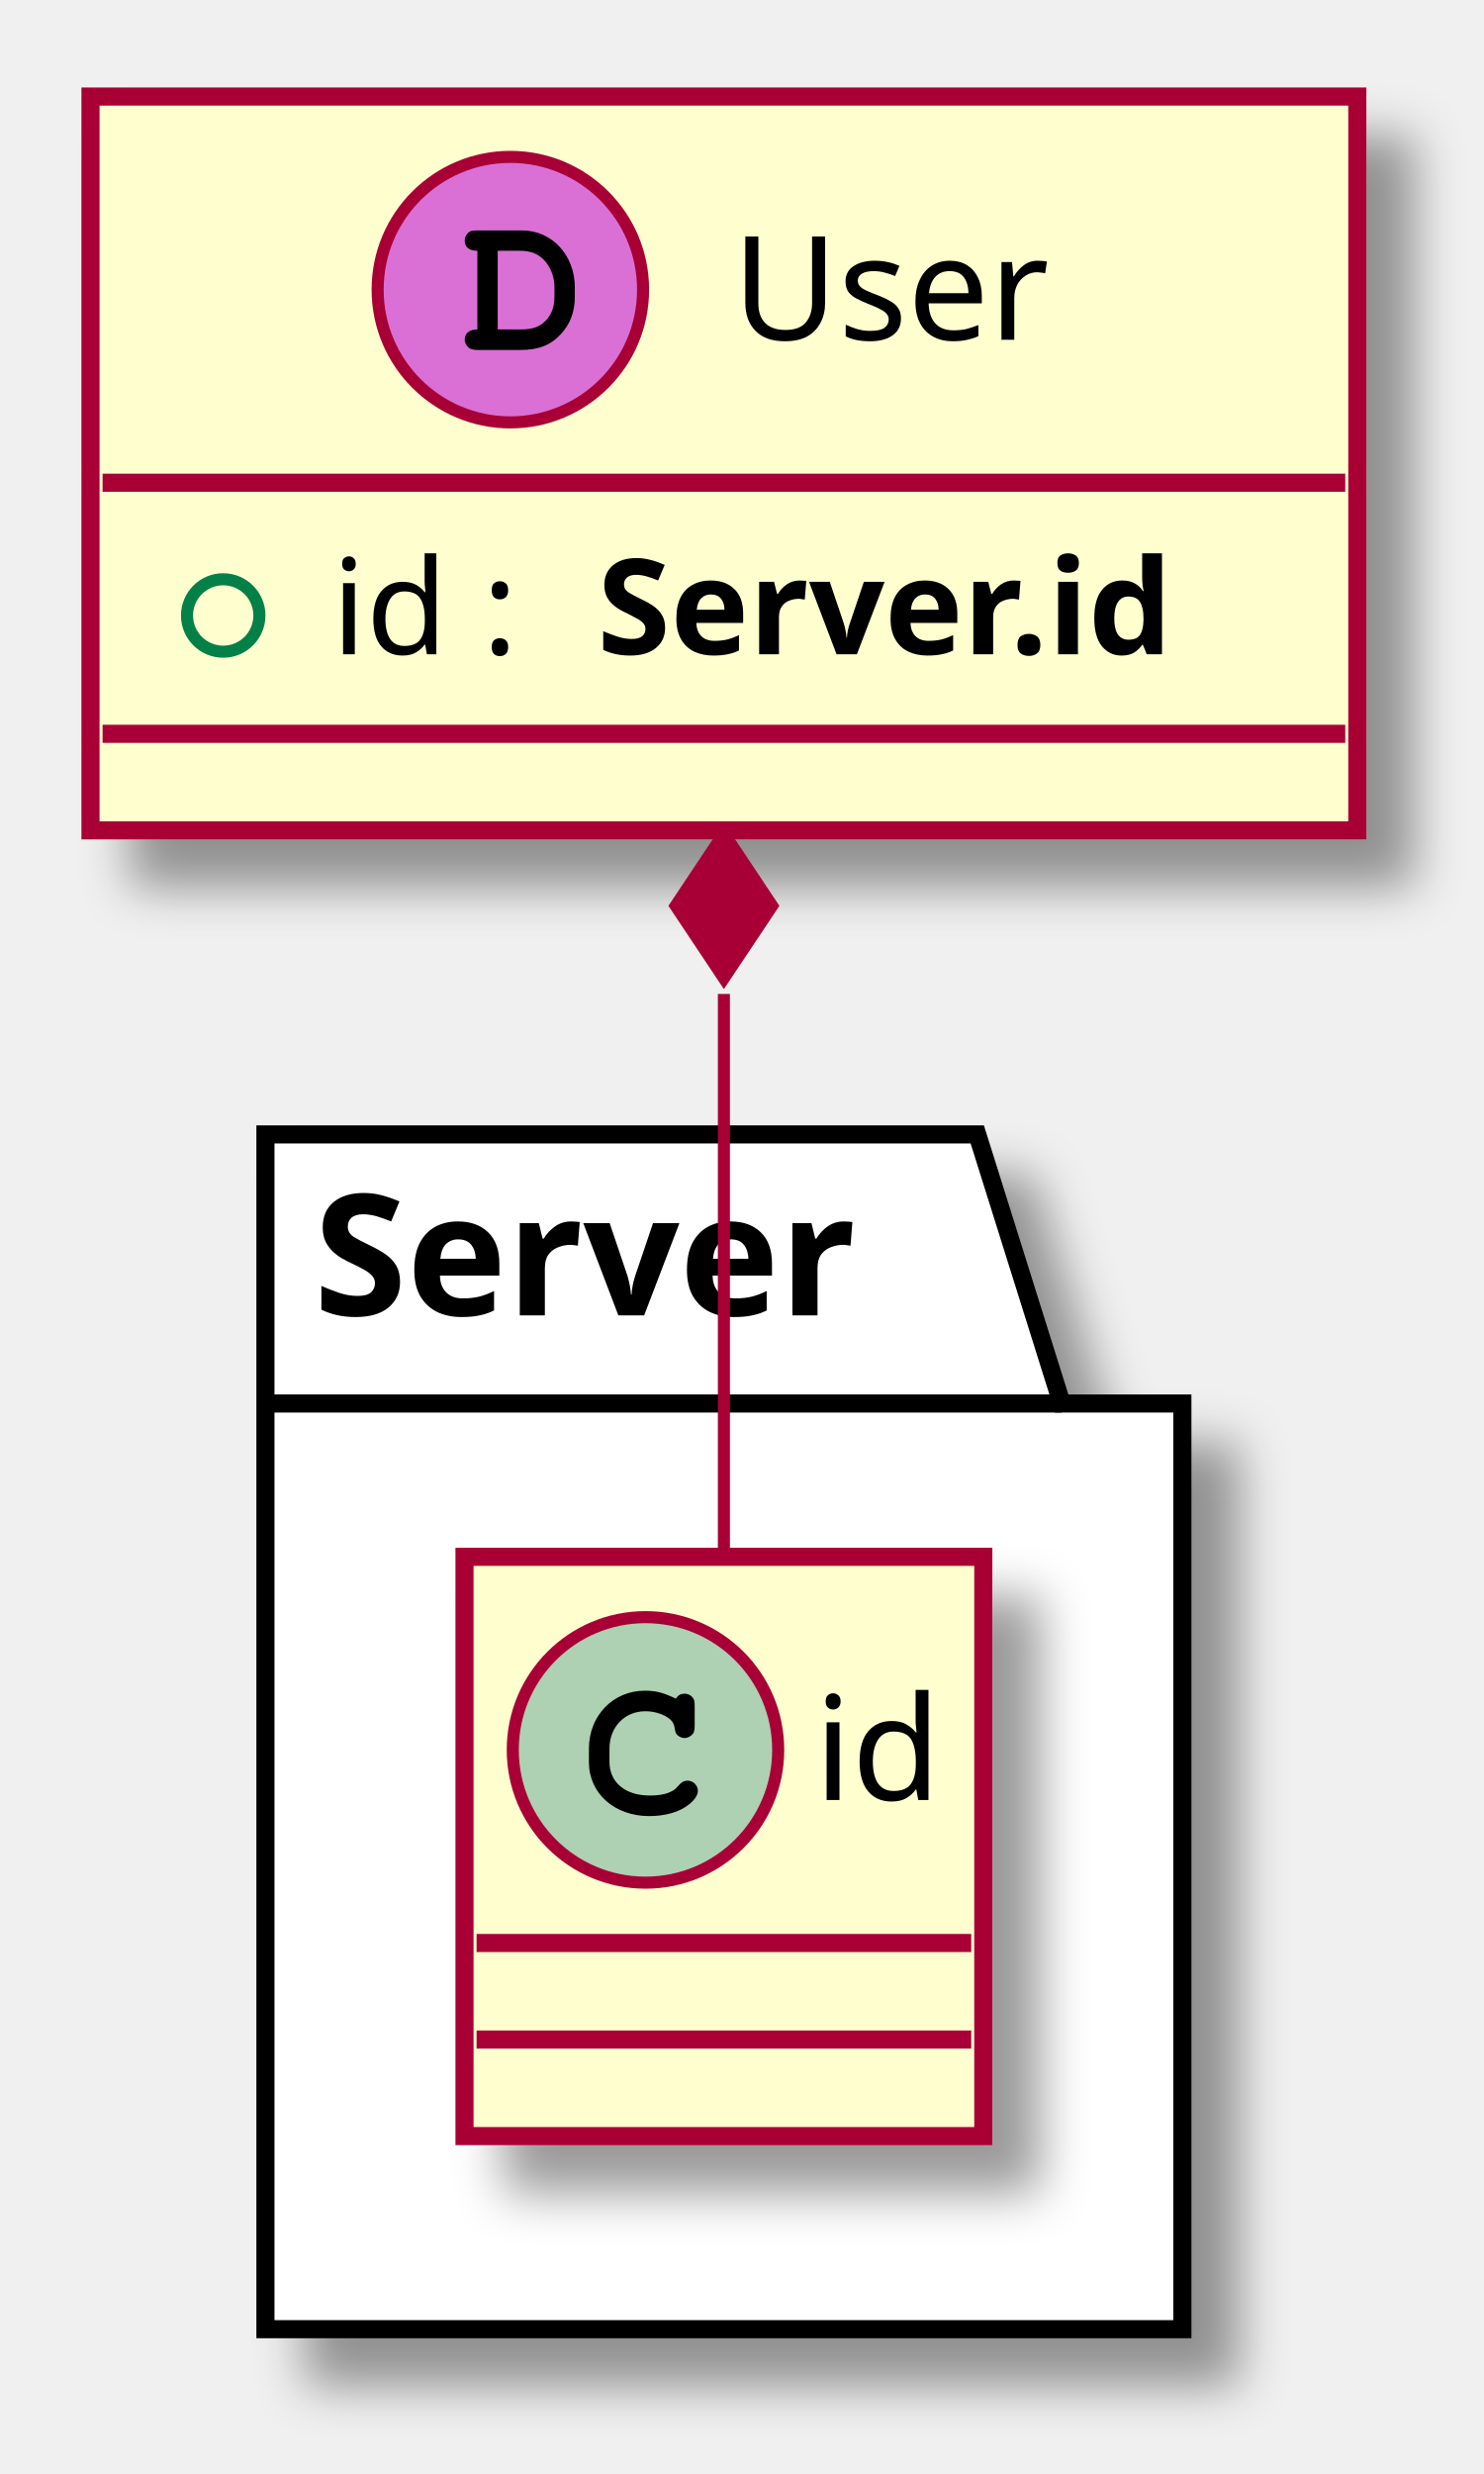
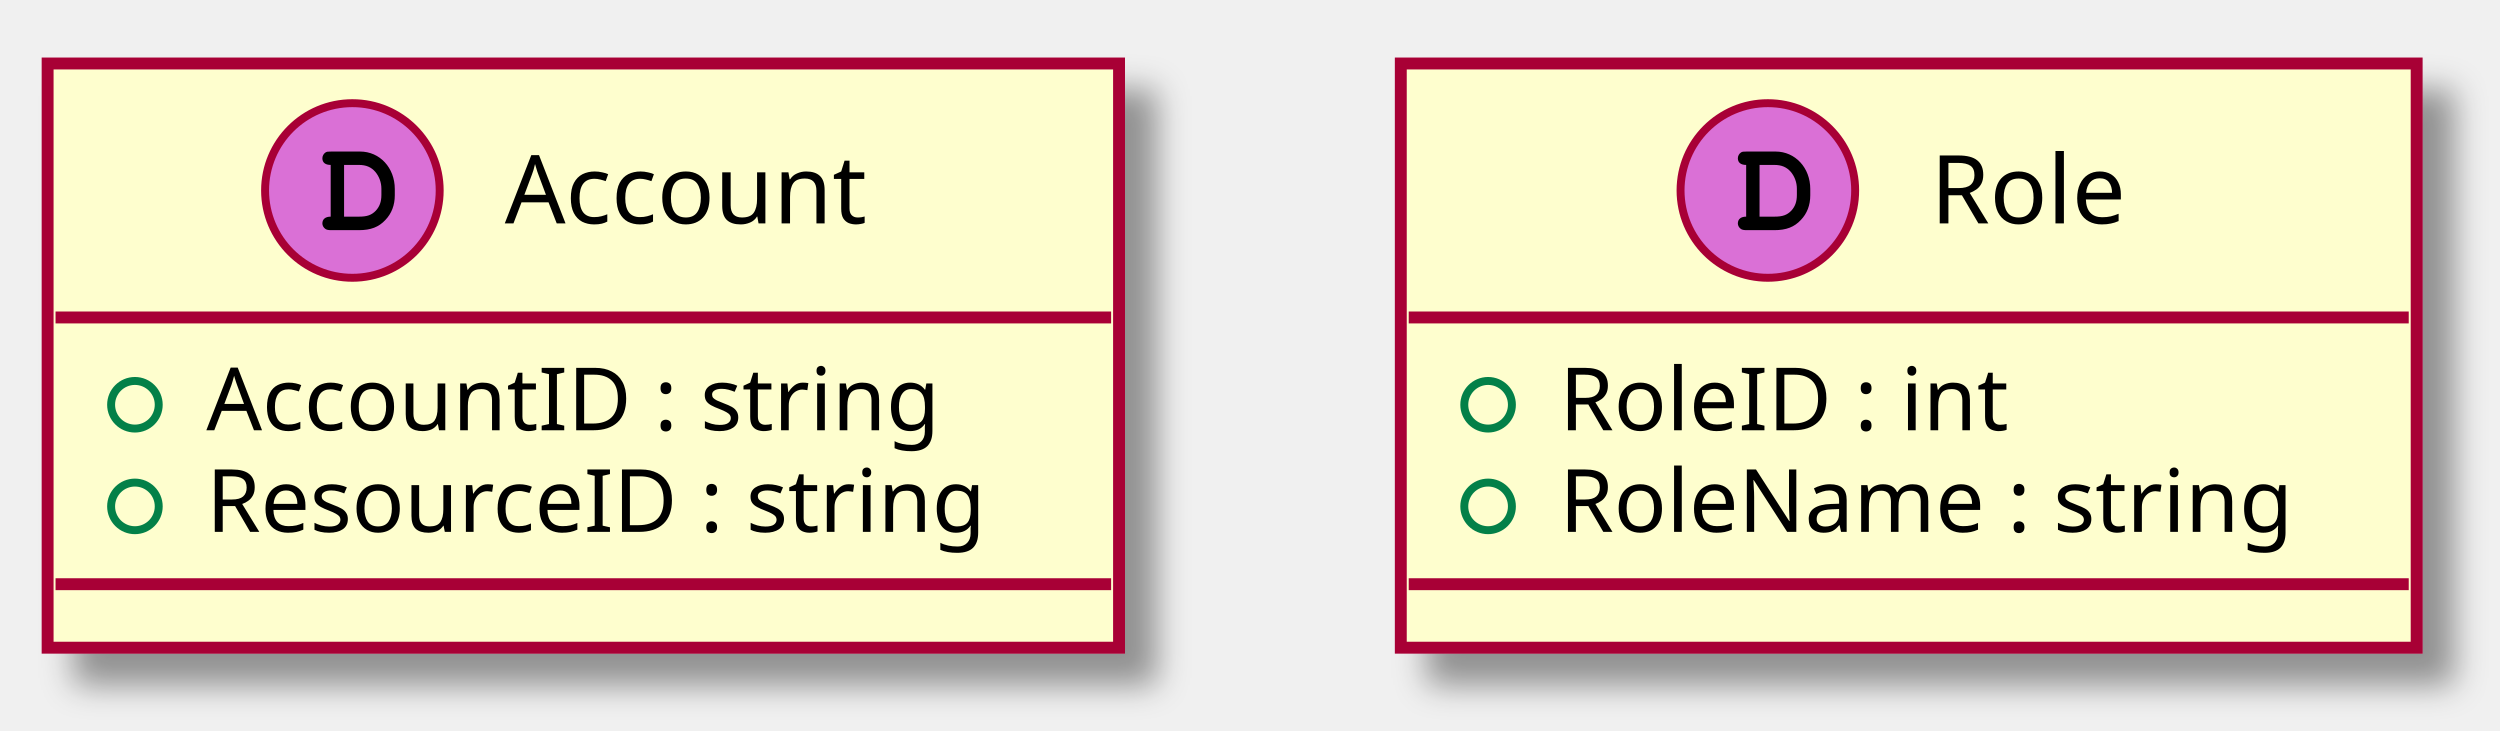
- <svg xmlns="http://www.w3.org/2000/svg" contentScriptType="application/ecmascript" contentStyleType="text/css" height="205px" preserveAspectRatio="none" style="width:123px;height:205px;" version="1.1" viewBox="0 0 123 205" width="123px" zoomAndPan="magnify">
+ <svg xmlns="http://www.w3.org/2000/svg" contentScriptType="application/ecmascript" contentStyleType="text/css" height="92px" preserveAspectRatio="none" style="width:315px;height:92px;" version="1.1" viewBox="0 0 315 92" width="315px" zoomAndPan="magnify">
  <defs>
-     <filter height="300%" id="fxyrrmmyfymf3" width="300%" x="-1" y="-1">
+     <filter height="300%" id="f1ows4wp15qdnm" width="300%" x="-1" y="-1">
      <feGaussianBlur result="blurOut" stdDeviation="2.0" />
      <feColorMatrix in="blurOut" result="blurOut2" type="matrix" values="0 0 0 0 0 0 0 0 0 0 0 0 0 0 0 0 0 0 .4 0" />
      <feOffset dx="4.0" dy="4.0" in="blurOut2" result="blurOut3" />
      <feBlend in="SourceGraphic" in2="blurOut3" mode="normal" />
    </filter>
  </defs>
  <g>
-     <polygon fill="#FFFFFF" filter="url(#fxyrrmmyfymf3)" points="22,94,81,94,88,116.297,98,116.297,98,193,22,193,22,94" style="stroke: #000000; stroke-width: 1.5;" />
-     <line style="stroke: #000000; stroke-width: 1.5;" x1="22" x2="88" y1="116.297" y2="116.297" />
-     <text fill="#000000" font-family="sans-serif" font-size="14" font-weight="bold" lengthAdjust="spacingAndGlyphs" textLength="53" x="26" y="108.995">Server</text>
-     <rect fill="#FEFECE" filter="url(#fxyrrmmyfymf3)" height="48" id="Server.id" style="stroke: #A80036; stroke-width: 1.5;" width="43" x="38.5" y="129" />
-     <ellipse cx="53.5" cy="145" fill="#ADD1B2" rx="11" ry="11" style="stroke: #A80036; stroke-width: 1.0;" />
-     <path d="M55.844,140.672 L56.016,140.75 C56.234,140.438 56.438,140.344 56.734,140.344 C57.031,140.344 57.312,140.484 57.469,140.75 C57.562,140.906 57.578,141.031 57.578,141.469 L57.578,142.891 C57.578,143.312 57.547,143.5 57.438,143.656 C57.266,143.875 57,144.016 56.734,144.016 C56.516,144.016 56.281,143.906 56.141,143.766 C56,143.641 55.969,143.516 55.906,143.109 C55.812,142.703 55.641,142.484 55.156,142.203 C54.688,141.953 54.078,141.797 53.5,141.797 C51.766,141.797 50.516,143.109 50.516,144.891 L50.516,145.984 C50.516,147.688 51.812,148.781 53.859,148.781 C54.625,148.781 55.312,148.656 55.734,148.391 C55.922,148.297 55.922,148.297 56.375,147.812 C56.562,147.625 56.766,147.547 56.984,147.547 C57.453,147.547 57.844,147.938 57.844,148.391 C57.844,148.781 57.516,149.234 56.938,149.641 C56.188,150.188 55.031,150.484 53.812,150.484 C50.922,150.484 48.812,148.594 48.812,146.016 L48.812,144.891 C48.812,142.172 50.812,140.094 53.438,140.094 C54.312,140.094 54.906,140.234 55.844,140.672 Z " />
-     <text fill="#000000" font-family="sans-serif" font-size="12" lengthAdjust="spacingAndGlyphs" textLength="11" x="67.5" y="149.154">id</text>
-     <line style="stroke: #A80036; stroke-width: 1.5;" x1="39.5" x2="80.5" y1="161" y2="161" />
-     <line style="stroke: #A80036; stroke-width: 1.5;" x1="39.5" x2="80.5" y1="169" y2="169" />
-     <rect fill="#FEFECE" filter="url(#fxyrrmmyfymf3)" height="60.805" id="_0" style="stroke: #A80036; stroke-width: 1.5;" width="105" x="7.5" y="8" />
-     <ellipse cx="42.3" cy="24" fill="#DA70D6" rx="11" ry="11" style="stroke: #A80036; stroke-width: 1.0;" />
-     <path d="M39.566,27.297 L39.566,20.781 C38.894,20.781 38.519,20.484 38.519,19.938 C38.519,19.656 38.675,19.359 38.925,19.203 C39.081,19.109 39.206,19.094 39.659,19.094 L43.269,19.094 C45.753,19.094 47.644,21.141 47.644,23.812 L47.644,24.609 C47.644,25.859 47.237,26.906 46.456,27.719 C45.628,28.609 44.612,29 43.128,29 L39.659,29 C39.253,29 39.034,28.953 38.878,28.828 C38.659,28.672 38.519,28.406 38.519,28.156 C38.519,27.609 38.909,27.297 39.566,27.297 Z M41.253,27.297 L43.144,27.297 C44.159,27.297 44.722,27.094 45.253,26.547 C45.722,26.031 45.956,25.438 45.956,24.562 L45.956,23.781 C45.956,22.984 45.675,22.234 45.191,21.656 C44.675,21.062 44.034,20.781 43.128,20.781 L41.253,20.781 Z " />
-     <text fill="#000000" font-family="sans-serif" font-size="12" lengthAdjust="spacingAndGlyphs" textLength="29" x="60.7" y="28.154">User</text>
-     <line style="stroke: #A80036; stroke-width: 1.5;" x1="8.5" x2="111.5" y1="40" y2="40" />
-     <ellipse cx="18.5" cy="51" fill="none" rx="3" ry="3" style="stroke: #038048; stroke-width: 1.0;" />
-     <text fill="#000000" font-family="sans-serif" font-size="11" lengthAdjust="spacingAndGlyphs" textLength="18" x="27.5" y="54.21">id :</text>
-     <text fill="#000000" font-family="sans-serif" font-size="11" font-weight="bold" lengthAdjust="spacingAndGlyphs" textLength="57" x="49.5" y="54.21">Server.id</text>
-     <line style="stroke: #A80036; stroke-width: 1.5;" x1="8.5" x2="111.5" y1="60.805" y2="60.805" />
-     <path d="M60,82.362 C60,98.086 60,115.293 60,128.669 " fill="none" id="_0&lt;-Server.id" style="stroke: #A80036; stroke-width: 1.0;" />
-     <polygon fill="#A80036" points="60,69.058,56,75.058,60,81.058,64,75.058,60,69.058" style="stroke: #A80036; stroke-width: 1.0;" />
-     <text fill="#000000" font-family="sans-serif" font-size="13" lengthAdjust="spacingAndGlyphs" textLength="0" x="59.513" y="117.993" />
+     <rect fill="#FEFECE" filter="url(#f1ows4wp15qdnm)" height="73.609" id="_0" style="stroke: #A80036; stroke-width: 1.5;" width="135" x="6" y="8" />
+     <ellipse cx="44.4" cy="24" fill="#DA70D6" rx="11" ry="11" style="stroke: #A80036; stroke-width: 1.0;" />
+     <path d="M41.666,27.297 L41.666,20.781 C40.994,20.781 40.619,20.484 40.619,19.938 C40.619,19.656 40.775,19.359 41.025,19.203 C41.181,19.109 41.306,19.094 41.759,19.094 L45.369,19.094 C47.853,19.094 49.744,21.141 49.744,23.812 L49.744,24.609 C49.744,25.859 49.337,26.906 48.556,27.719 C47.728,28.609 46.712,29 45.228,29 L41.759,29 C41.353,29 41.134,28.953 40.978,28.828 C40.759,28.672 40.619,28.406 40.619,28.156 C40.619,27.609 41.009,27.297 41.666,27.297 Z M43.353,27.297 L45.244,27.297 C46.259,27.297 46.822,27.094 47.353,26.547 C47.822,26.031 48.056,25.438 48.056,24.562 L48.056,23.781 C48.056,22.984 47.775,22.234 47.291,21.656 C46.775,21.062 46.134,20.781 45.228,20.781 L43.353,20.781 Z " />
+     <text fill="#000000" font-family="sans-serif" font-size="12" lengthAdjust="spacingAndGlyphs" textLength="51" x="63.6" y="28.154">Account</text>
+     <line style="stroke: #A80036; stroke-width: 1.5;" x1="7" x2="140" y1="40" y2="40" />
+     <ellipse cx="17" cy="51" fill="none" rx="3" ry="3" style="stroke: #038048; stroke-width: 1.0;" />
+     <text fill="#000000" font-family="sans-serif" font-size="11" lengthAdjust="spacingAndGlyphs" textLength="100" x="26" y="54.21">AccountID : string</text>
+     <ellipse cx="17" cy="63.805" fill="none" rx="3" ry="3" style="stroke: #038048; stroke-width: 1.0;" />
+     <text fill="#000000" font-family="sans-serif" font-size="11" lengthAdjust="spacingAndGlyphs" textLength="109" x="26" y="67.015">ResourceID : string</text>
+     <line style="stroke: #A80036; stroke-width: 1.5;" x1="7" x2="140" y1="73.609" y2="73.609" />
+     <rect fill="#FEFECE" filter="url(#f1ows4wp15qdnm)" height="73.609" id="_1" style="stroke: #A80036; stroke-width: 1.5;" width="128" x="176.5" y="8" />
+     <ellipse cx="222.75" cy="24" fill="#DA70D6" rx="11" ry="11" style="stroke: #A80036; stroke-width: 1.0;" />
+     <path d="M220.016,27.297 L220.016,20.781 C219.344,20.781 218.969,20.484 218.969,19.938 C218.969,19.656 219.125,19.359 219.375,19.203 C219.531,19.109 219.656,19.094 220.109,19.094 L223.719,19.094 C226.203,19.094 228.094,21.141 228.094,23.812 L228.094,24.609 C228.094,25.859 227.688,26.906 226.906,27.719 C226.078,28.609 225.062,29 223.578,29 L220.109,29 C219.703,29 219.484,28.953 219.328,28.828 C219.109,28.672 218.969,28.406 218.969,28.156 C218.969,27.609 219.359,27.297 220.016,27.297 Z M221.703,27.297 L223.594,27.297 C224.609,27.297 225.172,27.094 225.703,26.547 C226.172,26.031 226.406,25.438 226.406,24.562 L226.406,23.781 C226.406,22.984 226.125,22.234 225.641,21.656 C225.125,21.062 224.484,20.781 223.578,20.781 L221.703,20.781 Z " />
+     <text fill="#000000" font-family="sans-serif" font-size="12" lengthAdjust="spacingAndGlyphs" textLength="27" x="243.25" y="28.154">Role</text>
+     <line style="stroke: #A80036; stroke-width: 1.5;" x1="177.5" x2="303.5" y1="40" y2="40" />
+     <ellipse cx="187.5" cy="51" fill="none" rx="3" ry="3" style="stroke: #038048; stroke-width: 1.0;" />
+     <text fill="#000000" font-family="sans-serif" font-size="11" lengthAdjust="spacingAndGlyphs" textLength="61" x="196.5" y="54.21">RoleID : int</text>
+     <ellipse cx="187.5" cy="63.805" fill="none" rx="3" ry="3" style="stroke: #038048; stroke-width: 1.0;" />
+     <text fill="#000000" font-family="sans-serif" font-size="11" lengthAdjust="spacingAndGlyphs" textLength="102" x="196.5" y="67.015">RoleName : string</text>
+     <line style="stroke: #A80036; stroke-width: 1.5;" x1="177.5" x2="303.5" y1="73.609" y2="73.609" />
  </g>
</svg>
